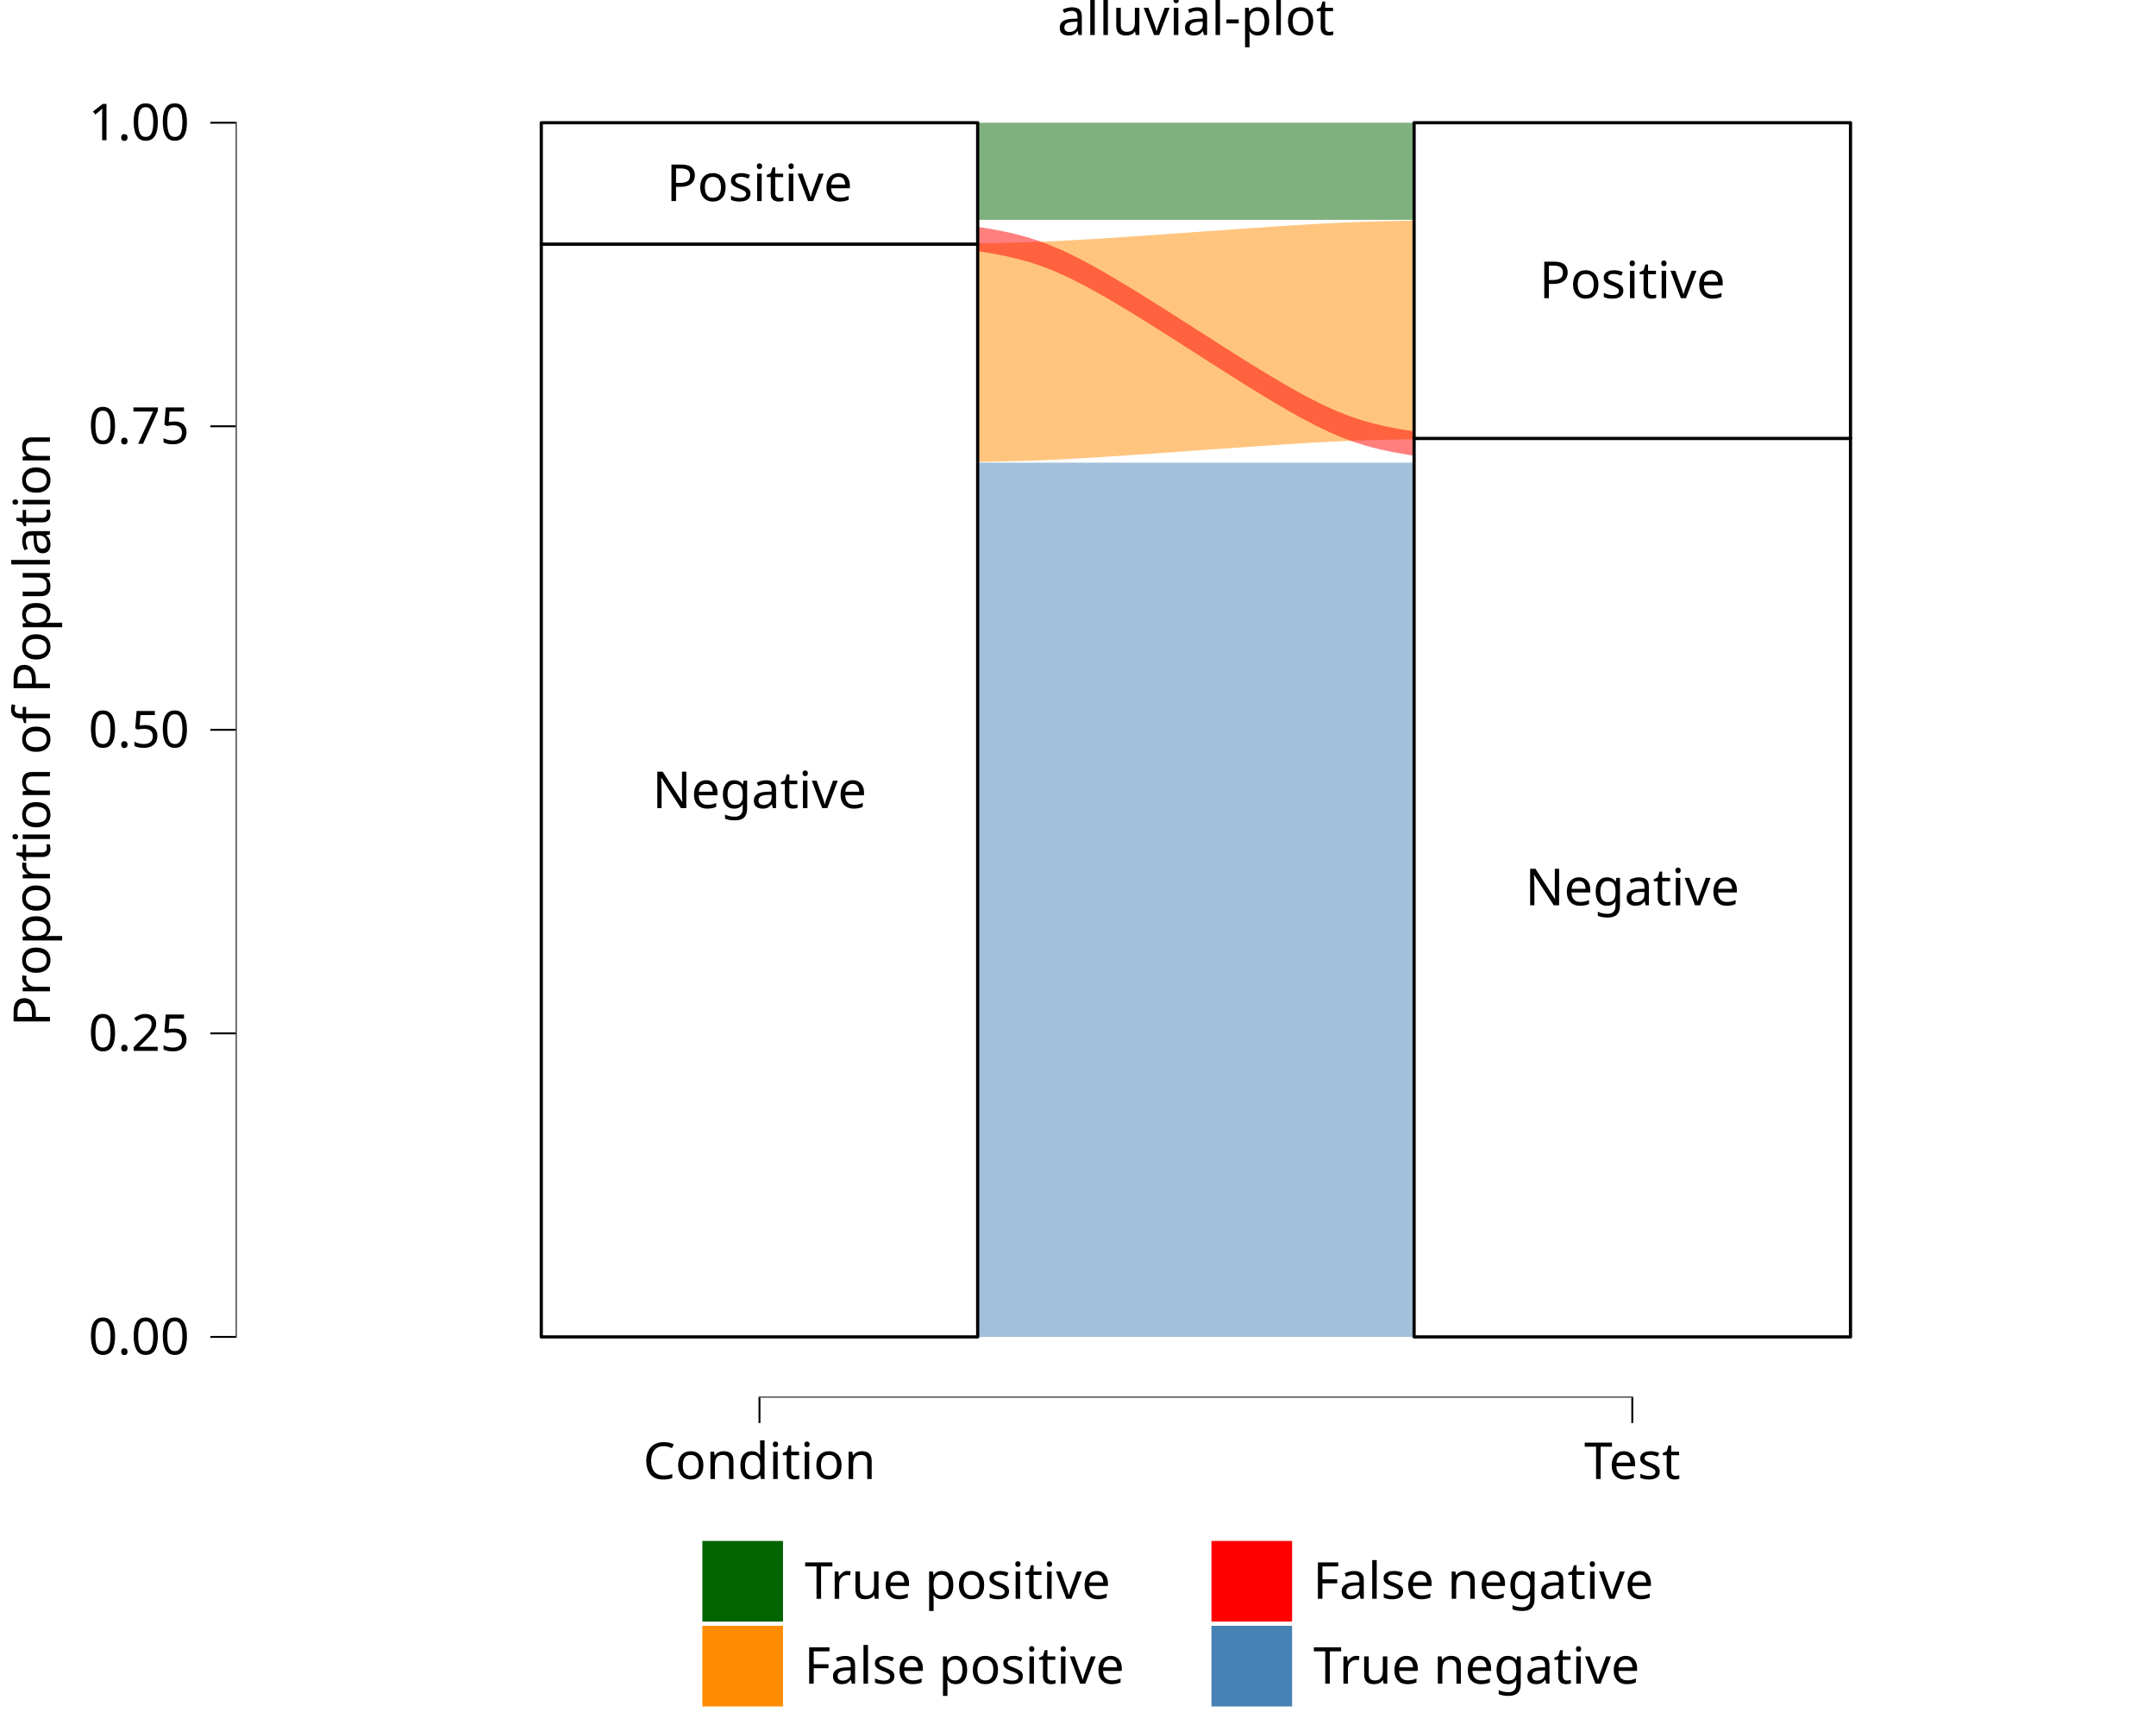
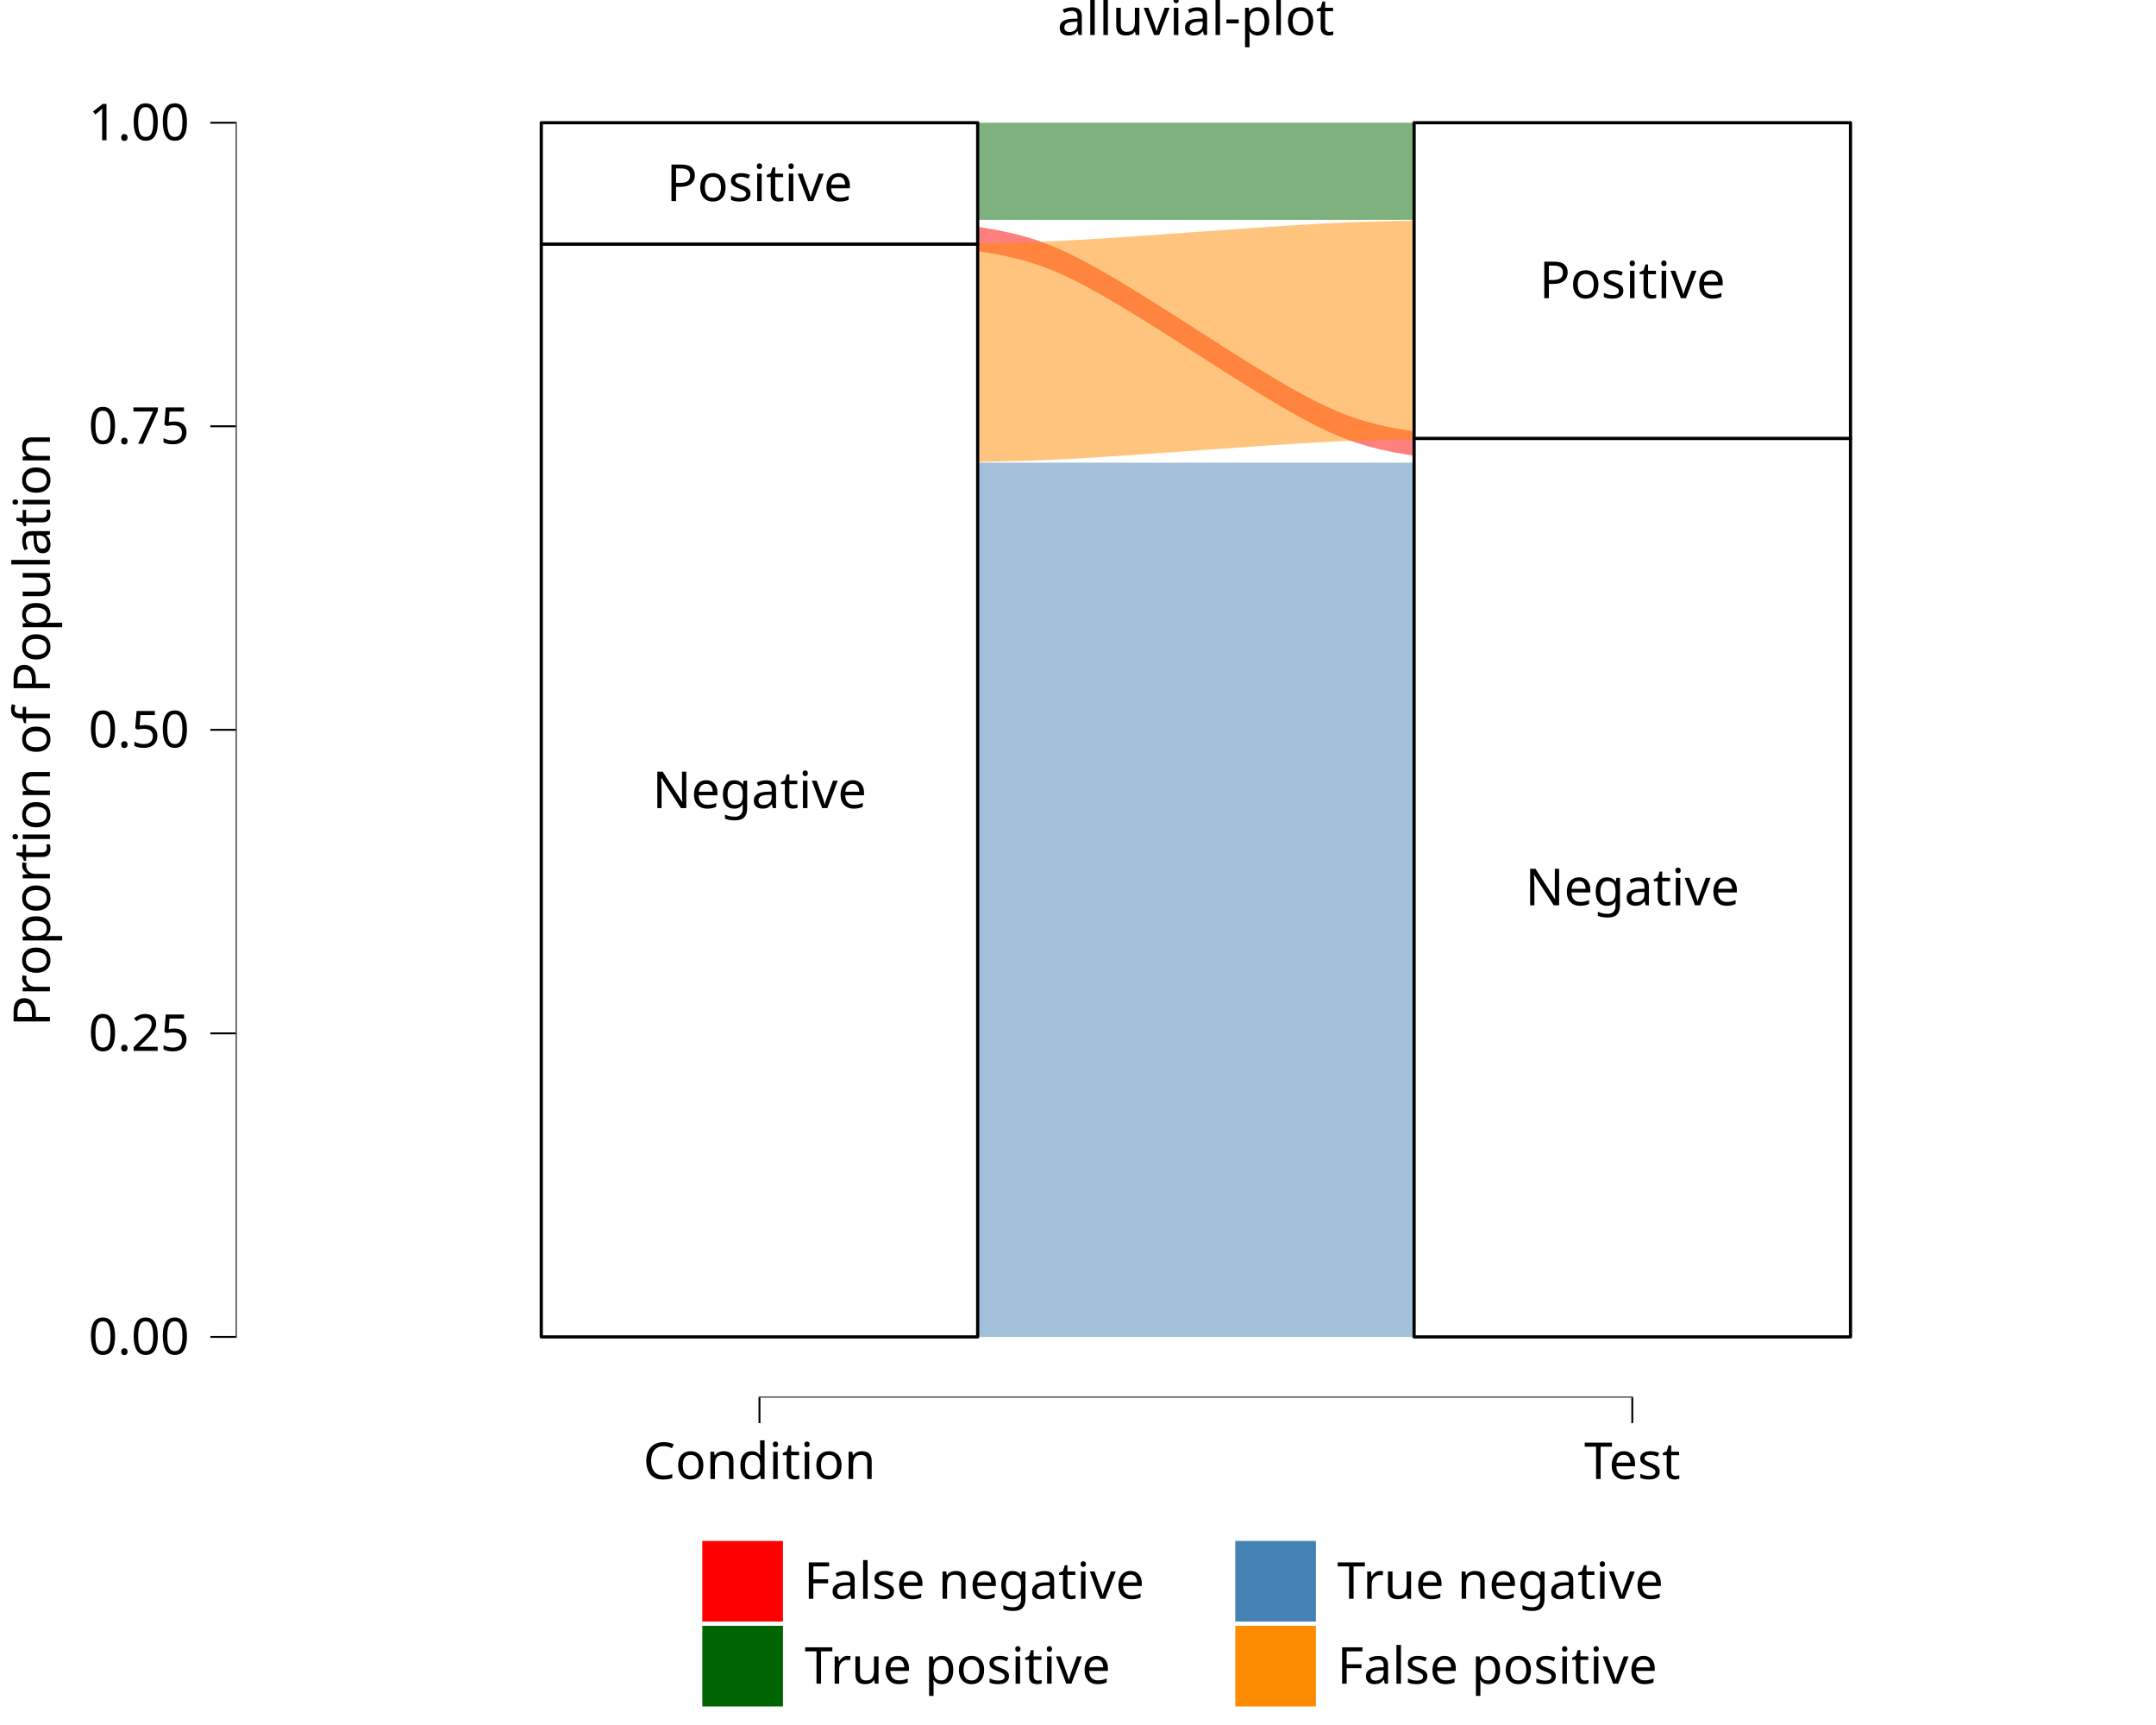
<svg xmlns="http://www.w3.org/2000/svg" class="svglite" data-engine-version="2.0" width="720.00pt" height="576.00pt" viewBox="0 0 720.00 576.00">
  <defs>
    <style type="text/css">
    .svglite line, .svglite polyline, .svglite polygon, .svglite path, .svglite rect, .svglite circle {
      fill: none;
      stroke: #000000;
      stroke-linecap: round;
      stroke-linejoin: round;
      stroke-miterlimit: 10.00;
    }
  </style>
  </defs>
  <rect width="100%" height="100%" style="stroke: none; fill: #FFFFFF;" />
  <defs>
    <clipPath id="cpMC4wMHw3MjAuMDB8MC4wMHw1NzYuMDA=">
      <rect x="0.00" y="0.00" width="720.00" height="576.00" />
    </clipPath>
  </defs>
  <g clip-path="url(#cpMC4wMHw3MjAuMDB8MC4wMHw1NzYuMDA=)">
    <rect x="-0" y="0.00" width="720.00" height="576.00" style="stroke-width: 10.67; stroke: none;" />
  </g>
  <defs>
    <clipPath id="cpNzguNzR8NzIwLjAwfDIwLjcxfDQ2Ni42OA==">
      <rect x="78.74" y="20.71" width="641.26" height="445.97" />
    </clipPath>
  </defs>
  <g clip-path="url(#cpNzguNzR8NzIwLjAwfDIwLjcxfDQ2Ni42OA==)">
    <rect x="78.74" y="20.71" width="641.26" height="445.97" style="stroke-width: 10.67; stroke: none;" />
+     <polygon points="205.05,81.52 302.21,81.52 302.31,81.53 302.99,81.56 304.63,81.66 307.40,81.85 311.23,82.15 315.82,82.58 320.84,83.12 325.94,83.78 330.91,84.56 335.62,85.46 340.06,86.50 344.29,87.69 348.38,89.08 352.45,90.69 356.58,92.56 358.89,93.69 362.31,95.46 365.88,97.40 369.60,99.51 373.50,101.80 377.56,104.25 381.78,106.85 386.14,109.58 390.61,112.41 395.15,115.31 399.74,118.25 404.32,121.18 408.86,124.07 413.31,126.89 417.65,129.60 421.85,132.18 425.88,134.60 429.75,136.86 433.44,138.95 436.99,140.86 439.85,142.34 444.07,144.35 448.16,146.10 452.22,147.61 456.36,148.90 460.68,150.02 465.25,150.99 470.08,151.84 475.13,152.56 480.23,153.17 485.10,153.66 489.38,154.02 492.75,154.27 495.00,154.42 496.16,154.48 496.51,154.50 496.53,154.50 593.69,154.50 593.69,146.39 496.53,146.39 496.43,146.39 495.75,146.35 494.11,146.25 491.34,146.06 487.51,145.76 482.92,145.34 477.90,144.80 472.80,144.13 467.83,143.36 463.12,142.46 458.67,141.42 454.45,140.22 450.36,138.84 446.29,137.22 442.15,135.35 439.85,134.23 436.43,132.46 432.86,130.52 429.14,128.40 425.24,126.11 421.18,123.66 416.96,121.06 412.60,118.33 408.13,115.50 403.59,112.60 399.00,109.67 394.42,106.74 389.88,103.84 385.43,101.03 381.09,98.32 376.89,95.74 372.86,93.31 368.99,91.05 365.29,88.96 361.75,87.05 358.89,85.58 354.67,83.56 350.58,81.81 346.52,80.31 342.37,79.01 338.06,77.89 333.49,76.92 328.65,76.08 323.61,75.35 318.51,74.75 313.64,74.26 309.36,73.89 305.99,73.64 303.74,73.50 302.58,73.43 302.23,73.41 302.21,73.41 205.05,73.41 " style="stroke-width: 1.07; stroke: none; fill: #FF0000; fill-opacity: 0.50;" />
    <polygon points="205.05,73.41 302.21,73.41 302.32,73.41 303.01,73.41 304.70,73.41 307.55,73.41 311.47,73.41 316.16,73.41 321.24,73.41 326.40,73.41 331.40,73.41 336.14,73.41 340.60,73.41 344.85,73.41 348.98,73.41 353.09,73.41 357.30,73.41 358.89,73.41 362.59,73.41 366.47,73.41 370.52,73.41 374.78,73.41 379.23,73.41 383.86,73.41 388.63,73.41 393.51,73.41 398.46,73.41 403.41,73.41 408.32,73.41 413.14,73.41 417.83,73.41 422.35,73.41 426.67,73.41 430.81,73.41 434.74,73.41 438.51,73.41 439.85,73.41 444.11,73.41 448.25,73.41 452.36,73.41 456.56,73.41 460.93,73.41 465.57,73.41 470.48,73.41 475.60,73.41 480.74,73.41 485.62,73.41 489.86,73.41 493.12,73.41 495.23,73.41 496.26,73.41 496.52,73.41 496.53,73.41 593.69,73.41 593.69,40.98 496.53,40.98 496.42,40.98 495.72,40.98 494.03,40.98 491.19,40.98 487.27,40.98 482.58,40.98 477.50,40.98 472.34,40.98 467.34,40.98 462.60,40.98 458.14,40.98 453.89,40.98 449.76,40.98 445.64,40.98 441.44,40.98 439.85,40.98 436.15,40.98 432.27,40.98 428.22,40.98 423.96,40.98 419.51,40.98 414.88,40.98 410.11,40.98 405.23,40.98 400.28,40.98 395.33,40.98 390.41,40.98 385.60,40.98 380.91,40.98 376.39,40.98 372.06,40.98 367.93,40.98 364.00,40.98 360.23,40.98 358.89,40.98 354.62,40.98 350.49,40.98 346.38,40.98 342.18,40.98 337.81,40.98 333.17,40.98 328.26,40.98 323.14,40.98 318.00,40.98 313.12,40.98 308.88,40.98 305.62,40.98 303.51,40.98 302.48,40.98 302.21,40.98 302.21,40.98 205.05,40.98 " style="stroke-width: 1.07; stroke: none; fill: #006400; fill-opacity: 0.50;" />
+     <polygon points="205.05,446.41 302.21,446.41 302.32,446.41 303.01,446.41 304.70,446.41 307.55,446.41 311.47,446.41 316.16,446.41 321.24,446.41 326.40,446.41 331.40,446.41 336.14,446.41 340.60,446.41 344.85,446.41 348.98,446.41 353.09,446.41 357.30,446.41 358.89,446.41 362.59,446.41 366.47,446.41 370.52,446.41 374.78,446.41 379.23,446.41 383.86,446.41 388.63,446.41 393.51,446.41 398.46,446.41 403.41,446.41 408.32,446.41 413.14,446.41 417.83,446.41 422.35,446.41 426.67,446.41 430.81,446.41 434.74,446.41 438.51,446.41 439.85,446.41 444.11,446.41 448.25,446.41 452.36,446.41 456.56,446.41 460.93,446.41 465.57,446.41 470.48,446.41 475.60,446.41 480.74,446.41 485.62,446.41 489.86,446.41 493.12,446.41 495.23,446.41 496.26,446.41 496.52,446.41 496.53,446.41 593.69,446.41 593.69,154.50 496.53,154.50 496.42,154.50 495.72,154.50 494.03,154.50 491.19,154.50 487.27,154.50 482.58,154.50 477.50,154.50 472.34,154.50 467.34,154.50 462.60,154.50 458.14,154.50 453.89,154.50 449.76,154.50 445.64,154.50 441.44,154.50 439.85,154.50 436.15,154.50 432.27,154.50 428.22,154.50 423.96,154.50 419.51,154.50 414.88,154.50 410.11,154.50 405.23,154.50 400.28,154.50 395.33,154.50 390.41,154.50 385.60,154.50 380.91,154.50 376.39,154.50 372.06,154.50 367.93,154.50 364.00,154.50 360.23,154.50 358.89,154.50 354.62,154.50 350.49,154.50 346.38,154.50 342.18,154.50 337.81,154.50 333.17,154.50 328.26,154.50 323.14,154.50 318.00,154.50 313.12,154.50 308.88,154.50 305.62,154.50 303.51,154.50 302.48,154.50 302.21,154.50 302.21,154.50 205.05,154.50 " style="stroke-width: 1.07; stroke: none; fill: #4682B4; fill-opacity: 0.50;" />
    <polygon points="205.05,154.50 302.21,154.50 302.32,154.50 303.01,154.50 304.70,154.48 307.55,154.46 311.47,154.43 316.15,154.38 321.24,154.32 326.39,154.24 331.39,154.15 336.13,154.05 340.59,153.93 344.84,153.80 348.97,153.64 353.09,153.45 357.29,153.24 358.89,153.15 362.59,152.94 366.46,152.70 370.51,152.44 374.76,152.16 379.20,151.86 383.82,151.54 388.59,151.21 393.47,150.87 398.41,150.51 403.36,150.16 408.26,149.82 413.08,149.48 417.76,149.15 422.28,148.84 426.60,148.56 430.73,148.29 434.67,148.04 438.43,147.82 439.85,147.74 444.11,147.52 448.25,147.32 452.36,147.15 456.55,147.01 460.93,146.88 465.56,146.77 470.47,146.68 475.59,146.60 480.74,146.53 485.61,146.48 489.85,146.44 493.12,146.41 495.23,146.40 496.26,146.39 496.52,146.39 496.53,146.39 593.69,146.39 593.69,73.41 496.53,73.41 496.42,73.41 495.73,73.42 494.04,73.43 491.19,73.45 487.27,73.49 482.59,73.53 477.50,73.60 472.35,73.67 467.35,73.76 462.61,73.86 458.14,73.98 453.89,74.12 449.77,74.28 445.65,74.46 441.45,74.68 439.85,74.77 436.15,74.98 432.28,75.21 428.23,75.47 423.98,75.75 419.53,76.05 414.91,76.37 410.15,76.70 405.27,77.05 400.33,77.40 395.38,77.75 390.47,78.10 385.66,78.44 380.98,78.76 376.46,79.07 372.14,79.36 368.01,79.63 364.07,79.87 360.31,80.09 358.89,80.17 354.62,80.40 350.49,80.59 346.38,80.76 342.19,80.91 337.81,81.03 333.17,81.14 328.27,81.23 323.15,81.31 318.00,81.38 313.13,81.43 308.89,81.47 305.62,81.50 303.51,81.51 302.48,81.52 302.21,81.52 302.21,81.52 205.05,81.52 " style="stroke-width: 1.07; stroke: none; fill: #FF8C00; fill-opacity: 0.50;" />
-     <polygon points="205.05,81.52 302.21,81.52 302.31,81.53 302.99,81.56 304.63,81.66 307.40,81.85 311.23,82.15 315.82,82.58 320.84,83.12 325.94,83.78 330.91,84.56 335.62,85.46 340.06,86.50 344.29,87.69 348.38,89.08 352.45,90.69 356.58,92.56 358.89,93.69 362.31,95.46 365.88,97.40 369.60,99.51 373.50,101.80 377.56,104.25 381.78,106.85 386.14,109.58 390.61,112.41 395.15,115.31 399.74,118.25 404.32,121.18 408.86,124.07 413.31,126.89 417.65,129.60 421.85,132.18 425.88,134.60 429.75,136.86 433.44,138.95 436.99,140.86 439.85,142.34 444.07,144.35 448.16,146.10 452.22,147.61 456.36,148.90 460.68,150.02 465.25,150.99 470.08,151.84 475.13,152.56 480.23,153.17 485.10,153.66 489.38,154.02 492.75,154.27 495.00,154.42 496.16,154.48 496.51,154.50 496.53,154.50 593.69,154.50 593.69,146.39 496.53,146.39 496.43,146.39 495.75,146.35 494.11,146.25 491.34,146.06 487.51,145.76 482.92,145.34 477.90,144.80 472.80,144.13 467.83,143.36 463.12,142.46 458.67,141.42 454.45,140.22 450.36,138.84 446.29,137.22 442.15,135.35 439.85,134.23 436.43,132.46 432.86,130.52 429.14,128.40 425.24,126.11 421.18,123.66 416.96,121.06 412.60,118.33 408.13,115.50 403.59,112.60 399.00,109.67 394.42,106.74 389.88,103.84 385.43,101.03 381.09,98.32 376.89,95.74 372.86,93.31 368.99,91.05 365.29,88.96 361.75,87.05 358.89,85.58 354.67,83.56 350.58,81.81 346.52,80.31 342.37,79.01 338.06,77.89 333.49,76.92 328.65,76.08 323.61,75.35 318.51,74.75 313.64,74.26 309.36,73.89 305.99,73.64 303.74,73.50 302.58,73.43 302.23,73.41 302.21,73.41 205.05,73.41 " style="stroke-width: 1.07; stroke: none; fill: #FF0000; fill-opacity: 0.50;" />
-     <polygon points="205.05,446.41 302.21,446.41 302.32,446.41 303.01,446.41 304.70,446.41 307.55,446.41 311.47,446.41 316.16,446.41 321.24,446.41 326.40,446.41 331.40,446.41 336.14,446.41 340.60,446.41 344.85,446.41 348.98,446.41 353.09,446.41 357.30,446.41 358.89,446.41 362.59,446.41 366.47,446.41 370.52,446.41 374.78,446.41 379.23,446.41 383.86,446.41 388.63,446.41 393.51,446.41 398.46,446.41 403.41,446.41 408.32,446.41 413.14,446.41 417.83,446.41 422.35,446.41 426.67,446.41 430.81,446.41 434.74,446.41 438.51,446.41 439.85,446.41 444.11,446.41 448.25,446.41 452.36,446.41 456.56,446.41 460.93,446.41 465.57,446.41 470.48,446.41 475.60,446.41 480.74,446.41 485.62,446.41 489.86,446.41 493.12,446.41 495.23,446.41 496.26,446.41 496.52,446.41 496.53,446.41 593.69,446.41 593.69,154.50 496.53,154.50 496.42,154.50 495.72,154.50 494.03,154.50 491.19,154.50 487.27,154.50 482.58,154.50 477.50,154.50 472.34,154.50 467.34,154.50 462.60,154.50 458.14,154.50 453.89,154.50 449.76,154.50 445.64,154.50 441.44,154.50 439.85,154.50 436.15,154.50 432.27,154.50 428.22,154.50 423.96,154.50 419.51,154.50 414.88,154.50 410.11,154.50 405.23,154.50 400.28,154.50 395.33,154.50 390.41,154.50 385.60,154.50 380.91,154.50 376.39,154.50 372.06,154.50 367.93,154.50 364.00,154.50 360.23,154.50 358.89,154.50 354.62,154.50 350.49,154.50 346.38,154.50 342.18,154.50 337.81,154.50 333.17,154.50 328.26,154.50 323.14,154.50 318.00,154.50 313.12,154.50 308.88,154.50 305.62,154.50 303.51,154.50 302.48,154.50 302.21,154.50 302.21,154.50 205.05,154.50 " style="stroke-width: 1.07; stroke: none; fill: #4682B4; fill-opacity: 0.50;" />
    <polygon points="180.76,81.52 326.50,81.52 326.50,446.41 180.76,446.41 180.76,81.52 " style="stroke-width: 1.07; stroke-linecap: butt; fill: #FFFFFF;" />
    <polygon points="180.76,40.98 326.50,40.98 326.50,81.52 180.76,81.52 180.76,40.98 " style="stroke-width: 1.07; stroke-linecap: butt; fill: #FFFFFF;" />
    <polygon points="472.24,146.39 617.98,146.39 617.98,446.41 472.24,446.41 472.24,146.39 " style="stroke-width: 1.07; stroke-linecap: butt; fill: #FFFFFF;" />
    <polygon points="472.24,40.98 617.98,40.98 617.98,146.39 472.24,146.39 472.24,40.98 " style="stroke-width: 1.07; stroke-linecap: butt; fill: #FFFFFF;" />
    <text x="253.63" y="269.84" text-anchor="middle" style="font-size: 17.07px; font-family: sans;" textLength="67.39px" lengthAdjust="spacingAndGlyphs">Negative</text>
    <text x="253.63" y="67.13" text-anchor="middle" style="font-size: 17.07px; font-family: sans;" textLength="59.79px" lengthAdjust="spacingAndGlyphs">Positive</text>
    <text x="545.11" y="302.28" text-anchor="middle" style="font-size: 17.07px; font-family: sans;" textLength="67.39px" lengthAdjust="spacingAndGlyphs">Negative</text>
    <text x="545.11" y="99.56" text-anchor="middle" style="font-size: 17.07px; font-family: sans;" textLength="59.79px" lengthAdjust="spacingAndGlyphs">Positive</text>
    <line x1="253.31" y1="466.68" x2="545.43" y2="466.68" style="stroke-width: 0.64; stroke-linecap: butt;" />
    <line x1="78.74" y1="446.73" x2="78.74" y2="40.66" style="stroke-width: 0.64; stroke-linecap: butt;" />
    <rect x="78.74" y="20.71" width="641.26" height="445.97" style="stroke-width: 0.00; stroke: none;" />
  </g>
  <g clip-path="url(#cpMC4wMHw3MjAuMDB8MC4wMHw1NzYuMDA=)">
    <polyline points="78.74,466.68 78.74,20.71 " style="stroke-width: 0.00; stroke: none; stroke-linecap: butt;" />
    <text x="63.26" y="452.26" text-anchor="end" style="font-size: 17.00px; font-family: sans;" textLength="33.09px" lengthAdjust="spacingAndGlyphs">0.00</text>
    <text x="63.26" y="350.90" text-anchor="end" style="font-size: 17.00px; font-family: sans;" textLength="33.09px" lengthAdjust="spacingAndGlyphs">0.25</text>
    <text x="63.26" y="249.55" text-anchor="end" style="font-size: 17.00px; font-family: sans;" textLength="33.09px" lengthAdjust="spacingAndGlyphs">0.50</text>
    <text x="63.26" y="148.19" text-anchor="end" style="font-size: 17.00px; font-family: sans;" textLength="33.09px" lengthAdjust="spacingAndGlyphs">0.75</text>
    <text x="63.26" y="46.83" text-anchor="end" style="font-size: 17.00px; font-family: sans;" textLength="33.09px" lengthAdjust="spacingAndGlyphs">1.00</text>
    <polyline points="70.24,446.41 78.74,446.41 " style="stroke-width: 0.64; stroke-linecap: butt;" />
    <polyline points="70.24,345.05 78.74,345.05 " style="stroke-width: 0.64; stroke-linecap: butt;" />
    <polyline points="70.24,243.70 78.74,243.70 " style="stroke-width: 0.64; stroke-linecap: butt;" />
    <polyline points="70.24,142.34 78.74,142.34 " style="stroke-width: 0.64; stroke-linecap: butt;" />
    <polyline points="70.24,40.98 78.74,40.98 " style="stroke-width: 0.64; stroke-linecap: butt;" />
    <polyline points="78.74,466.68 720.00,466.68 " style="stroke-width: 0.00; stroke: none; stroke-linecap: butt;" />
    <polyline points="253.63,475.19 253.63,466.68 " style="stroke-width: 0.64; stroke-linecap: butt;" />
    <polyline points="545.11,475.19 545.11,466.68 " style="stroke-width: 0.64; stroke-linecap: butt;" />
    <text x="253.63" y="493.86" text-anchor="middle" style="font-size: 17.00px; font-family: sans;" textLength="71.83px" lengthAdjust="spacingAndGlyphs">Condition</text>
    <text x="545.11" y="493.86" text-anchor="middle" style="font-size: 17.00px; font-family: sans;" textLength="33.07px" lengthAdjust="spacingAndGlyphs">Test</text>
    <text transform="translate(16.68,243.70) rotate(-90)" text-anchor="middle" style="font-size: 17.00px; font-family: sans;" textLength="182.41px" lengthAdjust="spacingAndGlyphs">Proportion of Population</text>
-     <rect x="219.89" y="508.35" width="358.96" height="67.65" style="stroke-width: 0.75; stroke: none;" />
-     <rect x="219.89" y="508.35" width="358.96" height="67.65" style="stroke-width: 10.67; stroke: none;" />
-     <rect x="233.84" y="513.83" width="28.35" height="28.35" style="stroke-width: 10.67; stroke: none;" />
-     <rect x="234.55" y="514.54" width="26.93" height="26.93" style="stroke-width: 1.07; stroke: none; stroke-linecap: butt; stroke-linejoin: miter; fill: #006400;" />
-     <rect x="233.84" y="542.17" width="28.35" height="28.35" style="stroke-width: 10.67; stroke: none;" />
-     <rect x="234.55" y="542.88" width="26.93" height="26.93" style="stroke-width: 1.07; stroke: none; stroke-linecap: butt; stroke-linejoin: miter; fill: #FF8C00;" />
-     <rect x="403.86" y="513.83" width="28.35" height="28.35" style="stroke-width: 10.67; stroke: none;" />
-     <rect x="404.57" y="514.54" width="26.93" height="26.93" style="stroke-width: 1.07; stroke: none; stroke-linecap: butt; stroke-linejoin: miter; fill: #FF0000;" />
-     <rect x="403.86" y="542.17" width="28.35" height="28.35" style="stroke-width: 10.67; stroke: none;" />
-     <rect x="404.57" y="542.88" width="26.93" height="26.93" style="stroke-width: 1.07; stroke: none; stroke-linecap: butt; stroke-linejoin: miter; fill: #4682B4;" />
-     <text x="268.71" y="533.85" style="font-size: 17.00px; font-family: sans;" textLength="97.33px" lengthAdjust="spacingAndGlyphs">True positive</text>
-     <text x="268.57" y="562.20" style="font-size: 17.00px; font-family: sans;" textLength="103.95px" lengthAdjust="spacingAndGlyphs">False positive</text>
-     <text x="438.46" y="533.85" style="font-size: 17.00px; font-family: sans;" textLength="110.58px" lengthAdjust="spacingAndGlyphs">False negative</text>
-     <text x="438.60" y="562.20" style="font-size: 17.00px; font-family: sans;" textLength="103.96px" lengthAdjust="spacingAndGlyphs">True negative</text>
+     <rect x="219.89" y="508.35" width="358.97" height="67.65" style="stroke-width: 0.75; stroke: none;" />
+     <rect x="219.89" y="508.35" width="358.97" height="67.65" style="stroke-width: 10.67; stroke: none;" />
+     <rect x="233.83" y="513.83" width="28.35" height="28.35" style="stroke-width: 10.67; stroke: none;" />
+     <rect x="234.54" y="514.54" width="26.93" height="26.93" style="stroke-width: 1.07; stroke: none; stroke-linecap: butt; stroke-linejoin: miter; fill: #FF0000;" />
+     <rect x="233.83" y="542.17" width="28.35" height="28.35" style="stroke-width: 10.67; stroke: none;" />
+     <rect x="234.54" y="542.88" width="26.93" height="26.93" style="stroke-width: 1.07; stroke: none; stroke-linecap: butt; stroke-linejoin: miter; fill: #006400;" />
+     <rect x="411.81" y="513.83" width="28.35" height="28.35" style="stroke-width: 10.67; stroke: none;" />
+     <rect x="412.52" y="514.54" width="26.93" height="26.93" style="stroke-width: 1.07; stroke: none; stroke-linecap: butt; stroke-linejoin: miter; fill: #4682B4;" />
+     <rect x="411.81" y="542.17" width="28.35" height="28.35" style="stroke-width: 10.67; stroke: none;" />
+     <rect x="412.52" y="542.88" width="26.93" height="26.93" style="stroke-width: 1.07; stroke: none; stroke-linecap: butt; stroke-linejoin: miter; fill: #FF8C00;" />
+     <text x="268.44" y="533.85" style="font-size: 17.00px; font-family: sans;" textLength="110.58px" lengthAdjust="spacingAndGlyphs">False negative</text>
+     <text x="268.70" y="562.20" style="font-size: 17.00px; font-family: sans;" textLength="97.33px" lengthAdjust="spacingAndGlyphs">True positive</text>
+     <text x="446.55" y="533.85" style="font-size: 17.00px; font-family: sans;" textLength="103.96px" lengthAdjust="spacingAndGlyphs">True negative</text>
+     <text x="446.55" y="562.20" style="font-size: 17.00px; font-family: sans;" textLength="103.95px" lengthAdjust="spacingAndGlyphs">False positive</text>
    <text x="399.37" y="11.70" text-anchor="middle" style="font-size: 17.00px; font-family: sans;" textLength="85.04px" lengthAdjust="spacingAndGlyphs">alluvial-plot</text>
  </g>
</svg>
